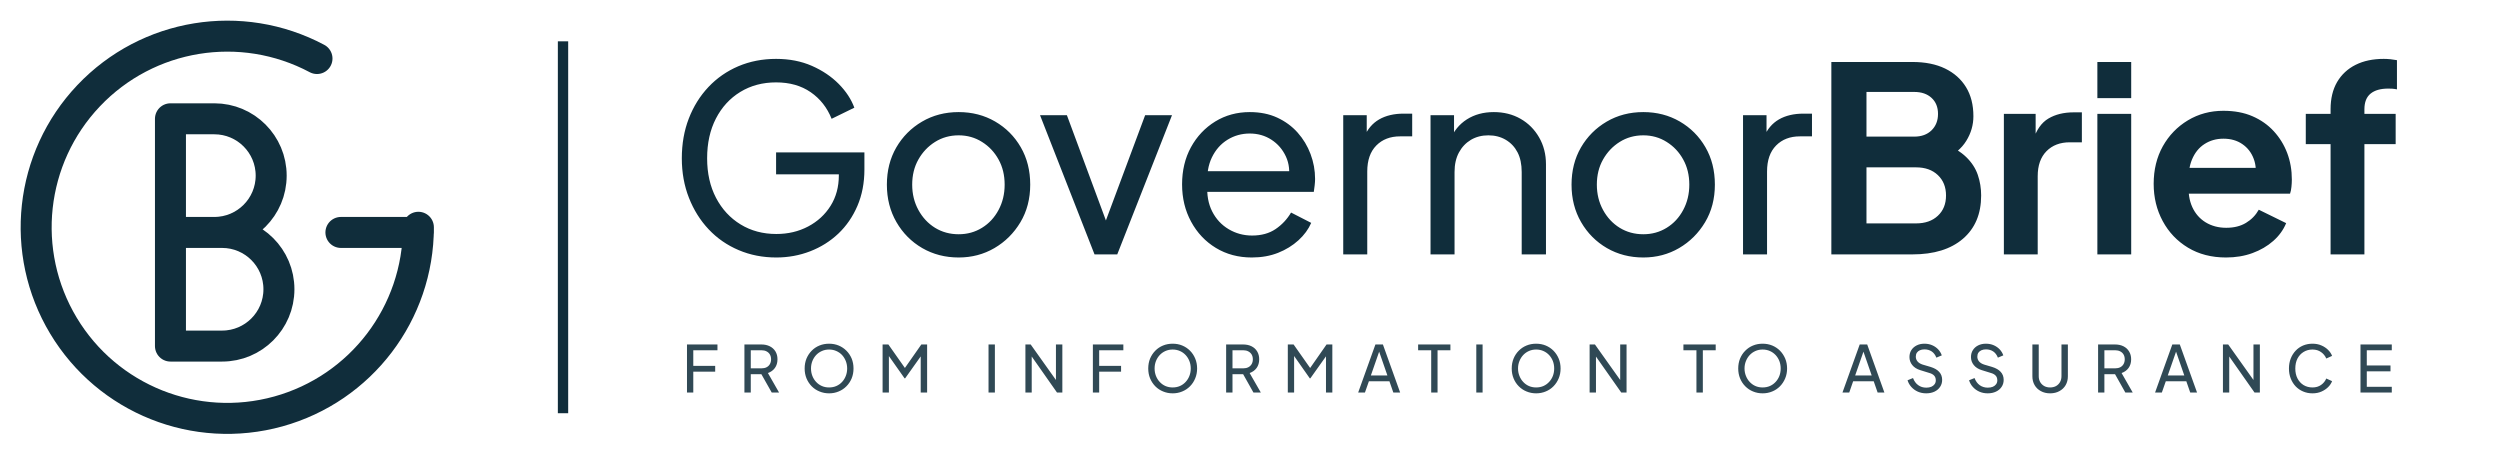
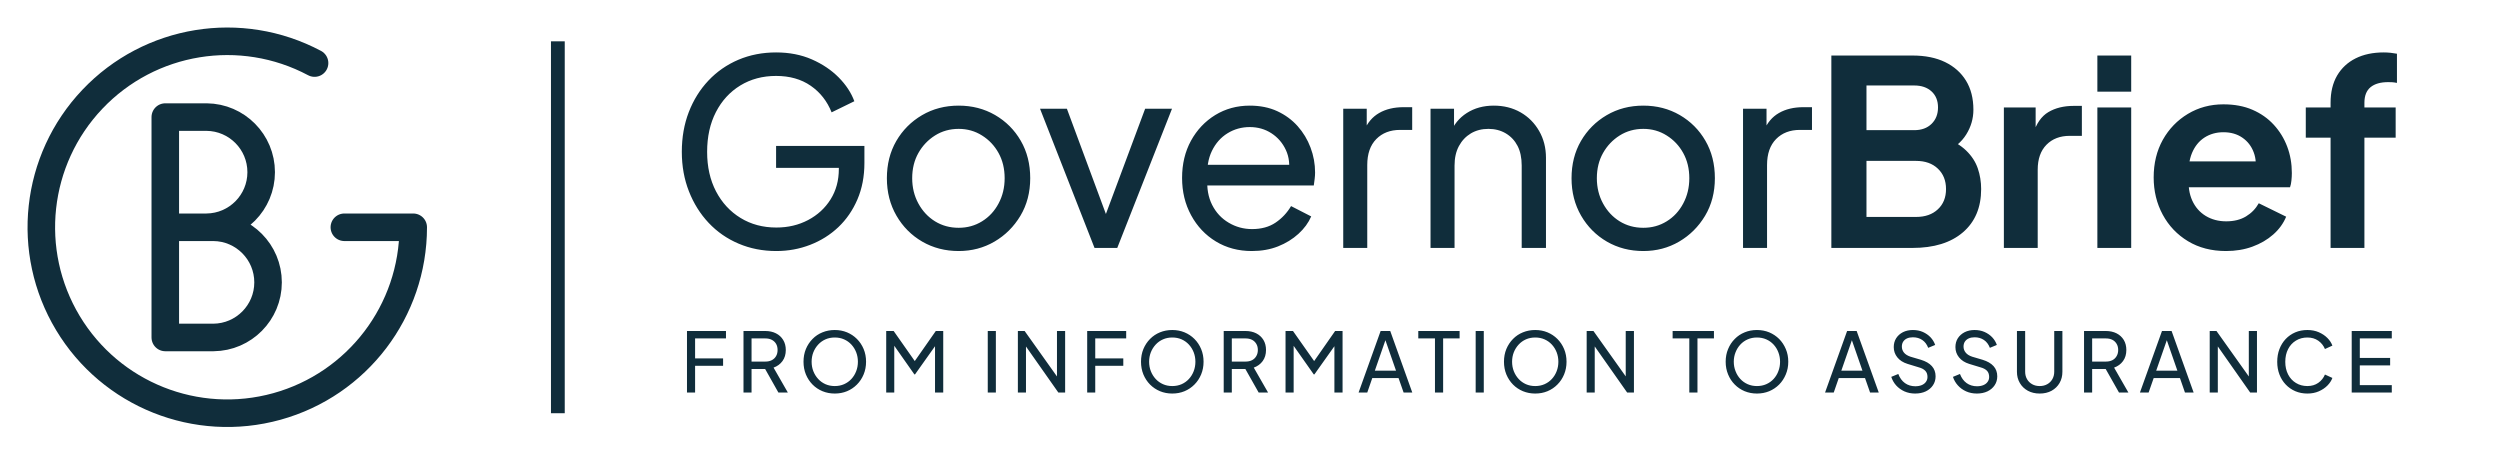
<svg xmlns="http://www.w3.org/2000/svg" role="img" aria-label="GovernorBrief. From Information to Assurance." width="484" height="88" viewBox="0 0 484 88">
  <g transform="translate(4 4)">
    <g transform="translate(-10 -10)">
-       <path d="M67.37,17.33 A37,37 0 1 0 87,50 L87,51 L72,51" stroke="#102d3b" fill="none" stroke-width="6" stroke-linecap="round" stroke-linejoin="round" />
-       <path d="M39,29 V73 M39,29 H47.5 a11,11 0 0 1 0,22 H39 M47.5,51.0 H49 a11,11 0 0 1 0,22 H39" stroke="#102d3b" fill="none" stroke-width="6" stroke-linecap="round" stroke-linejoin="round" />
+       <path d="M66.90,18.21 A36,36 0 1 0 86,50 L86,50 L72.667,50" stroke="#102d3b" fill="none" stroke-width="5.333" stroke-linecap="round" stroke-linejoin="round" />
+       <path d="M38,28.667 V71.333 M38,28.667 H46.0 a10.667,10.667 0 0 1 0,21.333 H38 M46.0,50.0 H47.333 a10.667,10.667 0 0 1 0,21.333 H38" stroke="#102d3b" fill="none" stroke-width="5.333" stroke-linecap="round" stroke-linejoin="round" />
    </g>
-     <path d="M105,4 V76" stroke="#102d3b" stroke-width="2" fill="none" />
-     <path d="M146.3 45.85Q142.35 45.85 139 44.42Q135.65 43 133.2 40.4Q130.75 37.8 129.38 34.3Q128 30.8 128 26.65Q128 22.45 129.35 18.95Q130.7 15.45 133.15 12.85Q135.6 10.25 138.95 8.82Q142.3 7.4 146.25 7.4Q150.1 7.4 153.18 8.75Q156.25 10.1 158.38 12.25Q160.5 14.4 161.4 16.85L157 19Q155.7 15.75 152.95 13.85Q150.2 11.95 146.25 11.95Q142.35 11.95 139.32 13.8Q136.3 15.65 134.6 18.95Q132.9 22.25 132.9 26.65Q132.9 31 134.62 34.3Q136.35 37.6 139.38 39.45Q142.4 41.3 146.3 41.3Q149.7 41.3 152.45 39.85Q155.2 38.4 156.8 35.85Q158.4 33.3 158.4 29.95V27.65L160.65 29.75H146.25V25.5H163.35V28.8Q163.35 32.7 162 35.85Q160.65 39 158.3 41.23Q155.95 43.45 152.85 44.65Q149.75 45.85 146.3 45.85ZM181.6 45.85Q177.7 45.85 174.55 44.03Q171.4 42.2 169.55 39Q167.7 35.8 167.7 31.75Q167.7 27.7 169.52 24.55Q171.35 21.4 174.5 19.55Q177.65 17.7 181.6 17.7Q185.5 17.7 188.65 19.52Q191.8 21.35 193.62 24.5Q195.45 27.65 195.45 31.75Q195.45 35.85 193.55 39.03Q191.65 42.2 188.52 44.03Q185.4 45.85 181.6 45.85ZM181.6 41.35Q184.1 41.35 186.12 40.1Q188.15 38.85 189.32 36.65Q190.5 34.45 190.5 31.75Q190.5 29 189.32 26.88Q188.15 24.75 186.12 23.48Q184.1 22.2 181.6 22.2Q179.05 22.2 177.02 23.48Q175 24.75 173.8 26.88Q172.6 29 172.6 31.75Q172.6 34.45 173.8 36.65Q175 38.85 177.02 40.1Q179.05 41.35 181.6 41.35ZM207.9 45.25 197.35 18.3H202.55L211 41.1H209.2L217.7 18.3H222.9L212.3 45.25ZM238.35 45.85Q234.45 45.85 231.4 44Q228.35 42.15 226.6 38.92Q224.85 35.7 224.85 31.7Q224.85 27.65 226.57 24.5Q228.3 21.35 231.27 19.52Q234.25 17.7 237.95 17.7Q240.95 17.7 243.27 18.77Q245.6 19.85 247.22 21.67Q248.85 23.5 249.72 25.82Q250.6 28.15 250.6 30.65Q250.6 31.2 250.52 31.88Q250.45 32.55 250.35 33.15H228.25V29.15H247.65L245.45 30.95Q245.9 28.35 244.95 26.3Q244 24.25 242.15 23.05Q240.3 21.85 237.95 21.85Q235.6 21.85 233.65 23.05Q231.7 24.25 230.62 26.48Q229.55 28.7 229.75 31.75Q229.55 34.7 230.67 36.92Q231.8 39.15 233.88 40.38Q235.95 41.6 238.4 41.6Q241.1 41.6 242.95 40.35Q244.8 39.1 245.95 37.15L249.85 39.15Q249.05 41 247.38 42.52Q245.7 44.05 243.43 44.95Q241.15 45.85 238.35 45.85ZM256.05 45.25V18.3H260.6V23.25L260.1 22.55Q261.05 20.25 263 19.12Q264.95 18 267.75 18H269.4V22.4H267.05Q264.2 22.4 262.45 24.17Q260.7 25.95 260.7 29.2V45.25ZM272.95 45.25V18.3H277.5V23.55L276.75 23.1Q277.75 20.55 279.97 19.12Q282.2 17.7 285.2 17.7Q288.1 17.7 290.38 19Q292.65 20.3 293.97 22.6Q295.3 24.9 295.3 27.8V45.25H290.6V29.3Q290.6 27.05 289.8 25.5Q289 23.95 287.52 23.07Q286.05 22.2 284.15 22.2Q282.25 22.2 280.77 23.07Q279.3 23.95 278.45 25.52Q277.6 27.1 277.6 29.3V45.25ZM314.15 45.85Q310.25 45.85 307.1 44.03Q303.95 42.2 302.1 39Q300.25 35.8 300.25 31.75Q300.25 27.7 302.07 24.55Q303.9 21.4 307.05 19.55Q310.2 17.7 314.15 17.7Q318.05 17.7 321.2 19.52Q324.35 21.35 326.17 24.5Q328 27.65 328 31.75Q328 35.85 326.1 39.03Q324.2 42.2 321.07 44.03Q317.95 45.85 314.15 45.85ZM314.15 41.35Q316.65 41.35 318.67 40.1Q320.7 38.85 321.87 36.65Q323.05 34.45 323.05 31.75Q323.05 29 321.87 26.88Q320.7 24.75 318.67 23.48Q316.65 22.2 314.15 22.2Q311.6 22.2 309.57 23.48Q307.55 24.75 306.35 26.88Q305.15 29 305.15 31.75Q305.15 34.45 306.35 36.65Q307.55 38.85 309.57 40.1Q311.6 41.35 314.15 41.35ZM333.45 45.25V18.3H338V23.25L337.5 22.55Q338.45 20.25 340.4 19.12Q342.35 18 345.15 18H346.8V22.4H344.45Q341.6 22.4 339.85 24.17Q338.1 25.95 338.1 29.2V45.25ZM350.55 45.25V8H366.25Q369.95 8 372.57 9.27Q375.2 10.55 376.62 12.87Q378.05 15.2 378.05 18.5Q378.05 21.05 376.67 23.27Q375.3 25.5 372.3 26.95V23.8Q375.05 24.85 376.65 26.4Q378.25 27.95 378.9 29.85Q379.55 31.75 379.55 33.85Q379.55 39.2 376.02 42.23Q372.5 45.25 366.25 45.25ZM357.35 39.25H366.95Q369.6 39.25 371.17 37.77Q372.75 36.3 372.75 33.85Q372.75 31.4 371.17 29.9Q369.6 28.4 366.95 28.4H357.35ZM357.35 22.45H366.6Q368.7 22.45 369.95 21.23Q371.2 20 371.2 18.05Q371.2 16.1 369.95 14.95Q368.7 13.8 366.6 13.8H357.35ZM383.95 45.25V18.05H390.1V24.1L389.6 23.2Q390.55 20.15 392.57 18.95Q394.6 17.75 397.45 17.75H399.05V23.55H396.7Q393.9 23.55 392.2 25.27Q390.5 27 390.5 30.1V45.25ZM402.05 45.25V18.05H408.6V45.25ZM402.05 15V8H408.6V15ZM426.95 45.85Q422.75 45.85 419.6 43.95Q416.45 42.05 414.7 38.8Q412.95 35.55 412.95 31.6Q412.95 27.5 414.72 24.32Q416.5 21.15 419.57 19.3Q422.65 17.45 426.45 17.45Q429.65 17.45 432.07 18.5Q434.5 19.55 436.2 21.4Q437.9 23.25 438.8 25.62Q439.7 28 439.7 30.75Q439.7 31.45 439.62 32.2Q439.55 32.95 439.35 33.5H418.35V28.5H435.65L432.55 30.85Q433 28.55 432.32 26.75Q431.65 24.95 430.12 23.9Q428.6 22.85 426.45 22.85Q424.4 22.85 422.8 23.88Q421.2 24.9 420.37 26.88Q419.55 28.85 419.75 31.65Q419.55 34.15 420.42 36.08Q421.3 38 423.02 39.05Q424.75 40.1 427 40.1Q429.25 40.1 430.82 39.15Q432.4 38.2 433.3 36.6L438.6 39.2Q437.8 41.15 436.1 42.65Q434.4 44.15 432.07 45Q429.75 45.85 426.95 45.85ZM447.2 45.25V23.9H442.4V18.05H447.2V17.15Q447.2 14.05 448.47 11.87Q449.75 9.7 452.05 8.55Q454.35 7.4 457.5 7.4Q458.1 7.4 458.82 7.47Q459.55 7.55 460.05 7.65V13.3Q459.55 13.2 459.12 13.17Q458.7 13.15 458.35 13.15Q456.15 13.15 454.95 14.12Q453.75 15.1 453.75 17.15V18.05H459.8V23.9H453.75V45.25Z" fill="#102d3b" />
-     <path d="M129 72V62.69H134.9V63.81H130.22V66.83H134.46V67.95H130.22V72ZM140.12 72V62.69H143.41Q144.33 62.69 145.03 63.04Q145.73 63.39 146.13 64.04Q146.52 64.69 146.52 65.56Q146.52 66.55 146.02 67.24Q145.52 67.92 144.67 68.22L146.83 72H145.41L143.13 67.96L143.95 68.44H141.35V72ZM141.35 67.31H143.45Q144 67.31 144.41 67.1Q144.82 66.89 145.05 66.49Q145.28 66.09 145.28 65.56Q145.28 65.03 145.05 64.63Q144.82 64.24 144.41 64.03Q144 63.81 143.45 63.81H141.35ZM156.51 72.15Q155.52 72.15 154.66 71.79Q153.79 71.44 153.15 70.79Q152.51 70.14 152.14 69.26Q151.78 68.38 151.78 67.34Q151.78 66.29 152.14 65.41Q152.51 64.54 153.15 63.89Q153.79 63.24 154.65 62.89Q155.51 62.54 156.51 62.54Q157.51 62.54 158.36 62.89Q159.22 63.25 159.86 63.89Q160.51 64.54 160.88 65.41Q161.24 66.29 161.24 67.34Q161.24 68.38 160.88 69.26Q160.51 70.14 159.86 70.79Q159.22 71.44 158.36 71.79Q157.51 72.15 156.51 72.15ZM156.51 71.01Q157.28 71.01 157.92 70.73Q158.56 70.45 159.03 69.94Q159.49 69.44 159.75 68.77Q160.01 68.1 160.01 67.34Q160.01 66.58 159.75 65.91Q159.49 65.25 159.03 64.74Q158.56 64.24 157.92 63.96Q157.28 63.67 156.51 63.67Q155.74 63.67 155.11 63.96Q154.47 64.24 154 64.74Q153.53 65.25 153.27 65.91Q153.01 66.58 153.01 67.34Q153.01 68.1 153.27 68.77Q153.53 69.44 154 69.94Q154.47 70.45 155.11 70.73Q155.74 71.01 156.51 71.01ZM166.87 72V62.69H167.99L171.48 67.65H170.9L174.37 62.69H175.49V72H174.25V64.24L174.69 64.38L171.23 69.25H171.13L167.7 64.38L168.09 64.24V72ZM187.38 72V62.69H188.61V72ZM194.52 72V62.69H195.54L200.89 70.21L200.43 70.26V62.69H201.67V72H200.64L195.32 64.42L195.74 64.38V72ZM207.58 72V62.69H213.48V63.81H208.8V66.83H213.04V67.95H208.8V72ZM223.03 72.15Q222.04 72.15 221.18 71.79Q220.31 71.44 219.67 70.79Q219.03 70.14 218.66 69.26Q218.3 68.38 218.3 67.34Q218.3 66.29 218.66 65.41Q219.03 64.54 219.67 63.89Q220.31 63.24 221.17 62.89Q222.03 62.54 223.03 62.54Q224.03 62.54 224.88 62.89Q225.74 63.25 226.38 63.89Q227.03 64.54 227.39 65.41Q227.76 66.29 227.76 67.34Q227.76 68.38 227.39 69.26Q227.03 70.14 226.38 70.79Q225.74 71.44 224.88 71.79Q224.03 72.15 223.03 72.15ZM223.03 71.01Q223.8 71.01 224.44 70.73Q225.08 70.45 225.54 69.94Q226.01 69.44 226.27 68.77Q226.53 68.1 226.53 67.34Q226.53 66.58 226.27 65.91Q226.01 65.25 225.54 64.74Q225.08 64.24 224.44 63.96Q223.8 63.67 223.03 63.67Q222.26 63.67 221.62 63.96Q220.99 64.24 220.52 64.74Q220.05 65.25 219.79 65.91Q219.53 66.58 219.53 67.34Q219.53 68.1 219.79 68.77Q220.05 69.44 220.52 69.94Q220.99 70.45 221.62 70.73Q222.26 71.01 223.03 71.01ZM233.38 72V62.69H236.67Q237.6 62.69 238.3 63.04Q239 63.39 239.39 64.04Q239.78 64.69 239.78 65.56Q239.78 66.55 239.28 67.24Q238.78 67.92 237.93 68.22L240.1 72H238.67L236.4 67.96L237.21 68.44H234.61V72ZM234.61 67.31H236.71Q237.26 67.31 237.67 67.1Q238.08 66.89 238.32 66.49Q238.55 66.09 238.55 65.56Q238.55 65.03 238.32 64.63Q238.08 64.24 237.67 64.03Q237.26 63.81 236.71 63.81H234.61ZM245.32 72V62.69H246.44L249.93 67.65H249.36L252.82 62.69H253.94V72H252.71V64.24L253.14 64.38L249.68 69.25H249.58L246.16 64.38L246.54 64.24V72ZM258.94 72 262.28 62.69H263.73L267.07 72H265.75L264.99 69.81H261.02L260.25 72ZM261.4 68.69H264.6L262.83 63.58H263.18ZM273.08 72V63.81H270.55V62.69H276.8V63.81H274.31V72ZM281.81 72V62.69H283.03V72ZM293.39 72.15Q292.41 72.15 291.54 71.79Q290.68 71.44 290.04 70.79Q289.39 70.14 289.03 69.26Q288.67 68.38 288.67 67.34Q288.67 66.29 289.03 65.41Q289.39 64.54 290.04 63.89Q290.68 63.24 291.54 62.89Q292.39 62.54 293.39 62.54Q294.39 62.54 295.25 62.89Q296.11 63.25 296.75 63.89Q297.39 64.54 297.76 65.41Q298.13 66.29 298.13 67.34Q298.13 68.38 297.76 69.26Q297.39 70.14 296.75 70.79Q296.11 71.44 295.25 71.79Q294.39 72.15 293.39 72.15ZM293.39 71.01Q294.17 71.01 294.81 70.73Q295.44 70.45 295.91 69.94Q296.38 69.44 296.64 68.77Q296.89 68.1 296.89 67.34Q296.89 66.58 296.64 65.91Q296.38 65.25 295.91 64.74Q295.44 64.24 294.81 63.96Q294.17 63.67 293.39 63.67Q292.63 63.67 291.99 63.96Q291.36 64.24 290.89 64.74Q290.42 65.25 290.16 65.91Q289.89 66.58 289.89 67.34Q289.89 68.1 290.16 68.77Q290.42 69.44 290.89 69.94Q291.36 70.45 291.99 70.73Q292.63 71.01 293.39 71.01ZM303.75 72V62.69H304.78L310.13 70.21L309.67 70.26V62.69H310.9V72H309.88L304.55 64.42L304.98 64.38V72ZM324.43 72V63.81H321.91V62.69H328.16V63.81H325.67V72ZM337.24 72.15Q336.26 72.15 335.39 71.79Q334.53 71.44 333.89 70.79Q333.24 70.14 332.88 69.26Q332.52 68.38 332.52 67.34Q332.52 66.29 332.88 65.41Q333.24 64.54 333.89 63.89Q334.53 63.24 335.39 62.89Q336.24 62.54 337.24 62.54Q338.24 62.54 339.1 62.89Q339.96 63.25 340.6 63.89Q341.24 64.54 341.61 65.41Q341.98 66.29 341.98 67.34Q341.98 68.38 341.61 69.26Q341.24 70.14 340.6 70.79Q339.96 71.44 339.1 71.79Q338.24 72.15 337.24 72.15ZM337.24 71.01Q338.02 71.01 338.66 70.73Q339.29 70.45 339.76 69.94Q340.23 69.44 340.49 68.77Q340.74 68.1 340.74 67.34Q340.74 66.58 340.49 65.91Q340.23 65.25 339.76 64.74Q339.29 64.24 338.66 63.96Q338.02 63.67 337.24 63.67Q336.48 63.67 335.84 63.96Q335.21 64.24 334.74 64.74Q334.27 65.25 334.01 65.91Q333.74 66.58 333.74 67.34Q333.74 68.1 334.01 68.77Q334.27 69.44 334.74 69.94Q335.21 70.45 335.84 70.73Q336.48 71.01 337.24 71.01ZM352.7 72 356.04 62.69H357.49L360.82 72H359.51L358.75 69.81H354.77L354.01 72ZM355.16 68.69H358.36L356.59 63.58H356.94ZM368.91 72.15Q368.02 72.15 367.28 71.82Q366.55 71.49 366.03 70.91Q365.52 70.34 365.3 69.62L366.36 69.19Q366.7 70.09 367.37 70.57Q368.03 71.05 368.93 71.05Q369.48 71.05 369.9 70.88Q370.31 70.7 370.54 70.38Q370.77 70.06 370.77 69.64Q370.77 69.05 370.44 68.71Q370.11 68.36 369.47 68.19L367.76 67.66Q366.75 67.35 366.21 66.67Q365.67 66 365.67 65.12Q365.67 64.36 366.04 63.78Q366.41 63.2 367.07 62.87Q367.72 62.54 368.56 62.54Q369.4 62.54 370.08 62.84Q370.76 63.14 371.23 63.64Q371.71 64.15 371.93 64.8L370.88 65.24Q370.58 64.45 369.98 64.04Q369.38 63.64 368.57 63.64Q368.07 63.64 367.69 63.81Q367.31 63.98 367.1 64.29Q366.9 64.61 366.9 65.05Q366.9 65.56 367.22 65.96Q367.55 66.36 368.21 66.58L369.77 67.04Q370.87 67.38 371.43 68Q372 68.62 372 69.55Q372 70.31 371.6 70.9Q371.21 71.49 370.52 71.82Q369.82 72.15 368.91 72.15ZM380.82 72.15Q379.93 72.15 379.19 71.82Q378.46 71.49 377.94 70.91Q377.43 70.34 377.21 69.62L378.27 69.19Q378.61 70.09 379.27 70.57Q379.94 71.05 380.84 71.05Q381.39 71.05 381.81 70.88Q382.22 70.7 382.45 70.38Q382.68 70.06 382.68 69.64Q382.68 69.05 382.35 68.71Q382.02 68.36 381.38 68.19L379.67 67.66Q378.66 67.35 378.12 66.67Q377.58 66 377.58 65.12Q377.58 64.36 377.95 63.78Q378.32 63.2 378.97 62.87Q379.63 62.54 380.47 62.54Q381.31 62.54 381.99 62.84Q382.67 63.14 383.14 63.64Q383.62 64.15 383.84 64.8L382.79 65.24Q382.49 64.45 381.89 64.04Q381.29 63.64 380.48 63.64Q379.98 63.64 379.6 63.81Q379.22 63.98 379.01 64.29Q378.81 64.61 378.81 65.05Q378.81 65.56 379.13 65.96Q379.46 66.36 380.12 66.58L381.68 67.04Q382.78 67.38 383.34 68Q383.91 68.62 383.91 69.55Q383.91 70.31 383.51 70.9Q383.12 71.49 382.42 71.82Q381.73 72.15 380.82 72.15ZM392.9 72.15Q391.89 72.15 391.11 71.72Q390.33 71.3 389.9 70.56Q389.47 69.81 389.47 68.86V62.69H390.7V68.84Q390.7 69.47 390.98 69.97Q391.27 70.46 391.76 70.74Q392.25 71.01 392.9 71.01Q393.55 71.01 394.05 70.74Q394.54 70.46 394.82 69.97Q395.1 69.47 395.1 68.84V62.69H396.34V68.86Q396.34 69.81 395.91 70.56Q395.48 71.3 394.7 71.72Q393.93 72.15 392.9 72.15ZM402.19 72V62.69H405.47Q406.4 62.69 407.1 63.04Q407.8 63.39 408.19 64.04Q408.59 64.69 408.59 65.56Q408.59 66.55 408.09 67.24Q407.59 67.92 406.74 68.22L408.9 72H407.47L405.2 67.96L406.01 68.44H403.41V72ZM403.41 67.31H405.51Q406.06 67.31 406.48 67.1Q406.89 66.89 407.12 66.49Q407.35 66.09 407.35 65.56Q407.35 65.03 407.12 64.63Q406.89 64.24 406.48 64.03Q406.06 63.81 405.51 63.81H403.41ZM413.22 72 416.56 62.69H418.01L421.35 72H420.03L419.27 69.81H415.3L414.53 72ZM415.68 68.69H418.88L417.11 63.58H417.46ZM426.36 72V62.69H427.38L432.73 70.21L432.27 70.26V62.69H433.51V72H432.48L427.16 64.42L427.58 64.38V72ZM443.7 72.15Q442.72 72.15 441.88 71.79Q441.05 71.44 440.43 70.79Q439.82 70.14 439.48 69.26Q439.14 68.39 439.14 67.35Q439.14 66.3 439.48 65.42Q439.82 64.55 440.43 63.9Q441.04 63.25 441.88 62.89Q442.72 62.54 443.7 62.54Q444.67 62.54 445.43 62.88Q446.2 63.21 446.73 63.75Q447.27 64.29 447.49 64.9L446.37 65.41Q446.04 64.64 445.35 64.16Q444.67 63.67 443.7 63.67Q442.73 63.67 441.97 64.14Q441.22 64.6 440.79 65.42Q440.37 66.25 440.37 67.35Q440.37 68.44 440.79 69.26Q441.22 70.09 441.97 70.55Q442.73 71.01 443.7 71.01Q444.67 71.01 445.35 70.53Q446.04 70.05 446.37 69.28L447.49 69.79Q447.27 70.4 446.73 70.94Q446.2 71.47 445.43 71.81Q444.67 72.15 443.7 72.15ZM452.99 72V62.69H459.05V63.81H454.21V66.76H458.8V67.89H454.21V70.88H459.05V72Z" fill="#102d3b" fill-opacity=".86" />
+     <path d="M104,4 V76" stroke="#102d3b" stroke-width="2.667" fill="none" />
+     <path d="M146.3 44.6Q142.35 44.6 139 43.17Q135.65 41.75 133.2 39.15Q130.75 36.55 129.38 33.05Q128 29.55 128 25.4Q128 21.2 129.35 17.7Q130.7 14.2 133.15 11.6Q135.6 9 138.95 7.57Q142.3 6.15 146.25 6.15Q150.1 6.15 153.18 7.5Q156.25 8.85 158.38 11Q160.5 13.15 161.4 15.6L157 17.75Q155.7 14.5 152.95 12.6Q150.2 10.7 146.25 10.7Q142.35 10.7 139.32 12.55Q136.3 14.4 134.6 17.7Q132.9 21 132.9 25.4Q132.9 29.75 134.62 33.05Q136.35 36.35 139.38 38.2Q142.4 40.05 146.3 40.05Q149.7 40.05 152.45 38.6Q155.2 37.15 156.8 34.6Q158.4 32.05 158.4 28.7V26.4L160.65 28.5H146.25V24.25H163.35V27.55Q163.35 31.45 162 34.6Q160.65 37.75 158.3 39.98Q155.95 42.2 152.85 43.4Q149.75 44.6 146.3 44.6ZM181.6 44.6Q177.7 44.6 174.55 42.78Q171.4 40.95 169.55 37.75Q167.7 34.55 167.7 30.5Q167.7 26.45 169.52 23.3Q171.35 20.15 174.5 18.3Q177.65 16.45 181.6 16.45Q185.5 16.45 188.65 18.27Q191.8 20.1 193.62 23.25Q195.45 26.4 195.45 30.5Q195.45 34.6 193.55 37.78Q191.65 40.95 188.52 42.78Q185.4 44.6 181.6 44.6ZM181.6 40.1Q184.1 40.1 186.12 38.85Q188.15 37.6 189.32 35.4Q190.5 33.2 190.5 30.5Q190.5 27.75 189.32 25.62Q188.15 23.5 186.12 22.23Q184.1 20.95 181.6 20.95Q179.05 20.95 177.02 22.23Q175 23.5 173.8 25.62Q172.6 27.75 172.6 30.5Q172.6 33.2 173.8 35.4Q175 37.6 177.02 38.85Q179.05 40.1 181.6 40.1ZM207.9 44 197.35 17.05H202.55L211 39.85H209.2L217.7 17.05H222.9L212.3 44ZM238.35 44.6Q234.45 44.6 231.4 42.75Q228.35 40.9 226.6 37.67Q224.85 34.45 224.85 30.45Q224.85 26.4 226.57 23.25Q228.3 20.1 231.27 18.27Q234.25 16.45 237.95 16.45Q240.95 16.45 243.27 17.52Q245.6 18.6 247.22 20.42Q248.85 22.25 249.72 24.57Q250.6 26.9 250.6 29.4Q250.6 29.95 250.52 30.62Q250.45 31.3 250.35 31.9H228.25V27.9H247.65L245.45 29.7Q245.9 27.1 244.95 25.05Q244 23 242.15 21.8Q240.3 20.6 237.95 20.6Q235.6 20.6 233.65 21.8Q231.7 23 230.62 25.23Q229.55 27.45 229.75 30.5Q229.55 33.45 230.67 35.67Q231.8 37.9 233.88 39.12Q235.95 40.35 238.4 40.35Q241.1 40.35 242.95 39.1Q244.8 37.85 245.95 35.9L249.85 37.9Q249.05 39.75 247.38 41.27Q245.7 42.8 243.43 43.7Q241.15 44.6 238.35 44.6ZM256.05 44V17.05H260.6V22L260.1 21.3Q261.05 19 263 17.88Q264.95 16.75 267.75 16.75H269.4V21.15H267.05Q264.2 21.15 262.45 22.92Q260.7 24.7 260.7 27.95V44ZM272.95 44V17.05H277.5V22.3L276.75 21.85Q277.75 19.3 279.97 17.88Q282.2 16.45 285.2 16.45Q288.1 16.45 290.38 17.75Q292.65 19.05 293.97 21.35Q295.3 23.65 295.3 26.55V44H290.6V28.05Q290.6 25.8 289.8 24.25Q289 22.7 287.52 21.82Q286.05 20.95 284.15 20.95Q282.25 20.95 280.77 21.82Q279.3 22.7 278.45 24.27Q277.6 25.85 277.6 28.05V44ZM314.15 44.6Q310.25 44.6 307.1 42.78Q303.95 40.95 302.1 37.75Q300.25 34.55 300.25 30.5Q300.25 26.45 302.07 23.3Q303.9 20.15 307.05 18.3Q310.2 16.45 314.15 16.45Q318.05 16.45 321.2 18.27Q324.35 20.1 326.17 23.25Q328 26.4 328 30.5Q328 34.6 326.1 37.78Q324.2 40.95 321.07 42.78Q317.95 44.6 314.15 44.6ZM314.15 40.1Q316.65 40.1 318.67 38.85Q320.7 37.6 321.87 35.4Q323.05 33.2 323.05 30.5Q323.05 27.75 321.87 25.62Q320.7 23.5 318.67 22.23Q316.65 20.95 314.15 20.95Q311.6 20.95 309.57 22.23Q307.55 23.5 306.35 25.62Q305.15 27.75 305.15 30.5Q305.15 33.2 306.35 35.4Q307.55 37.6 309.57 38.85Q311.6 40.1 314.15 40.1ZM333.45 44V17.05H338V22L337.5 21.3Q338.45 19 340.4 17.88Q342.35 16.75 345.15 16.75H346.8V21.15H344.45Q341.6 21.15 339.85 22.92Q338.1 24.7 338.1 27.95V44ZM350.55 44V6.75H366.25Q369.95 6.75 372.57 8.02Q375.2 9.3 376.62 11.62Q378.05 13.95 378.05 17.25Q378.05 19.8 376.67 22.02Q375.3 24.25 372.3 25.7V22.55Q375.05 23.6 376.65 25.15Q378.25 26.7 378.9 28.6Q379.55 30.5 379.55 32.6Q379.55 37.95 376.02 40.98Q372.5 44 366.25 44ZM357.35 38H366.95Q369.6 38 371.17 36.52Q372.75 35.05 372.75 32.6Q372.75 30.15 371.17 28.65Q369.6 27.15 366.95 27.15H357.35ZM357.35 21.2H366.6Q368.7 21.2 369.95 19.98Q371.2 18.75 371.2 16.8Q371.2 14.85 369.95 13.7Q368.7 12.55 366.6 12.55H357.35ZM383.95 44V16.8H390.1V22.85L389.6 21.95Q390.55 18.9 392.57 17.7Q394.6 16.5 397.45 16.5H399.05V22.3H396.7Q393.9 22.3 392.2 24.02Q390.5 25.75 390.5 28.85V44ZM402.05 44V16.8H408.6V44ZM402.05 13.75V6.75H408.6V13.75ZM426.95 44.6Q422.75 44.6 419.6 42.7Q416.45 40.8 414.7 37.55Q412.95 34.3 412.95 30.35Q412.95 26.25 414.72 23.07Q416.5 19.9 419.57 18.05Q422.65 16.2 426.45 16.2Q429.65 16.2 432.07 17.25Q434.5 18.3 436.2 20.15Q437.9 22 438.8 24.38Q439.7 26.75 439.7 29.5Q439.7 30.2 439.62 30.95Q439.55 31.7 439.35 32.25H418.35V27.25H435.65L432.55 29.6Q433 27.3 432.32 25.5Q431.65 23.7 430.12 22.65Q428.6 21.6 426.45 21.6Q424.4 21.6 422.8 22.62Q421.2 23.65 420.37 25.62Q419.55 27.6 419.75 30.4Q419.55 32.9 420.42 34.83Q421.3 36.75 423.02 37.8Q424.75 38.85 427 38.85Q429.25 38.85 430.82 37.9Q432.4 36.95 433.3 35.35L438.6 37.95Q437.8 39.9 436.1 41.4Q434.4 42.9 432.07 43.75Q429.75 44.6 426.95 44.6ZM447.2 44V22.65H442.4V16.8H447.2V15.9Q447.2 12.8 448.47 10.62Q449.75 8.45 452.05 7.3Q454.35 6.15 457.5 6.15Q458.1 6.15 458.82 6.22Q459.55 6.3 460.05 6.4V12.05Q459.55 11.95 459.12 11.92Q458.7 11.9 458.35 11.9Q456.15 11.9 454.95 12.87Q453.75 13.85 453.75 15.9V16.8H459.8V22.65H453.75V44Z" fill="#102d3b" />
+     <path d="M129 72V60.08H136.55V61.52H130.57V65.38H135.99V66.82H130.57V72ZM139.94 72V60.08H144.14Q145.33 60.08 146.22 60.53Q147.12 60.98 147.62 61.81Q148.13 62.64 148.13 63.76Q148.13 65.02 147.49 65.9Q146.85 66.78 145.76 67.17L148.53 72H146.7L143.79 66.83L144.83 67.44H141.5V72ZM141.5 66H144.19Q144.9 66 145.42 65.73Q145.95 65.46 146.25 64.94Q146.54 64.43 146.54 63.76Q146.54 63.07 146.25 62.57Q145.95 62.06 145.42 61.79Q144.9 61.52 144.19 61.52H141.5ZM157.61 72.19Q156.34 72.19 155.24 71.74Q154.13 71.28 153.31 70.45Q152.49 69.62 152.02 68.49Q151.56 67.36 151.56 66.03Q151.56 64.69 152.02 63.57Q152.49 62.45 153.31 61.62Q154.13 60.78 155.23 60.34Q156.33 59.89 157.61 59.89Q158.89 59.89 159.98 60.34Q161.08 60.8 161.9 61.62Q162.73 62.45 163.2 63.57Q163.67 64.69 163.67 66.03Q163.67 67.36 163.2 68.49Q162.73 69.62 161.9 70.45Q161.08 71.28 159.98 71.74Q158.89 72.19 157.61 72.19ZM157.61 70.74Q158.6 70.74 159.41 70.38Q160.23 70.02 160.83 69.37Q161.43 68.72 161.76 67.86Q162.09 67.01 162.09 66.03Q162.09 65.06 161.76 64.21Q161.43 63.36 160.83 62.71Q160.23 62.06 159.41 61.7Q158.6 61.34 157.61 61.34Q156.63 61.34 155.81 61.7Q155 62.06 154.4 62.71Q153.8 63.36 153.46 64.21Q153.13 65.06 153.13 66.03Q153.13 67.01 153.46 67.86Q153.8 68.72 154.4 69.37Q155 70.02 155.81 70.38Q156.63 70.74 157.61 70.74ZM167.57 72V60.08H169.01L173.47 66.43H172.73L177.17 60.08H178.61V72H177.02V62.06L177.58 62.24L173.15 68.48H173.02L168.64 62.24L169.13 62.06V72ZM187.23 72V60.08H188.8V72ZM193.06 72V60.08H194.37L201.22 69.71L200.63 69.78V60.08H202.21V72H200.9L194.08 62.3L194.63 62.24V72ZM206.48 72V60.08H214.03V61.52H208.04V65.38H213.47V66.82H208.04V72ZM222.95 72.19Q221.68 72.19 220.58 71.74Q219.48 71.28 218.65 70.45Q217.83 69.62 217.36 68.49Q216.9 67.36 216.9 66.03Q216.9 64.69 217.36 63.57Q217.83 62.45 218.65 61.62Q219.48 60.78 220.57 60.34Q221.67 59.89 222.95 59.89Q224.23 59.89 225.32 60.34Q226.42 60.8 227.24 61.62Q228.07 62.45 228.54 63.57Q229.01 64.69 229.01 66.03Q229.01 67.36 228.54 68.49Q228.07 69.62 227.24 70.45Q226.42 71.28 225.32 71.74Q224.23 72.19 222.95 72.19ZM222.95 70.74Q223.94 70.74 224.76 70.38Q225.57 70.02 226.17 69.37Q226.77 68.72 227.1 67.86Q227.43 67.01 227.43 66.03Q227.43 65.06 227.1 64.21Q226.77 63.36 226.17 62.71Q225.57 62.06 224.76 61.7Q223.94 61.34 222.95 61.34Q221.97 61.34 221.16 61.7Q220.34 62.06 219.74 62.71Q219.14 63.36 218.8 64.21Q218.47 65.06 218.47 66.03Q218.47 67.01 218.8 67.86Q219.14 68.72 219.74 69.37Q220.34 70.02 221.16 70.38Q221.97 70.74 222.95 70.74ZM232.91 72V60.08H237.12Q238.3 60.08 239.2 60.53Q240.09 60.98 240.6 61.81Q241.1 62.64 241.1 63.76Q241.1 65.02 240.46 65.9Q239.82 66.78 238.73 67.17L241.5 72H239.68L236.76 66.83L237.8 67.44H234.48V72ZM234.48 66H237.16Q237.87 66 238.4 65.73Q238.92 65.46 239.22 64.94Q239.52 64.43 239.52 63.76Q239.52 63.07 239.22 62.57Q238.92 62.06 238.4 61.79Q237.87 61.52 237.16 61.52H234.48ZM244.88 72V60.08H246.32L250.79 66.43H250.05L254.48 60.08H255.92V72H254.34V62.06L254.9 62.24L250.47 68.48H250.34L245.95 62.24L246.45 62.06V72ZM259.02 72 263.29 60.08H265.15L269.42 72H267.74L266.76 69.2H261.67L260.7 72ZM262.17 67.76H266.27L263.99 61.22H264.44ZM273.81 72V61.52H270.58V60.08H278.58V61.52H275.39V72ZM281.69 72V60.08H283.26V72ZM293.22 72.19Q291.95 72.19 290.85 71.74Q289.74 71.28 288.92 70.45Q288.1 69.62 287.63 68.49Q287.17 67.36 287.17 66.03Q287.17 64.69 287.63 63.57Q288.1 62.45 288.92 61.62Q289.74 60.78 290.84 60.34Q291.94 59.89 293.22 59.89Q294.5 59.89 295.59 60.34Q296.69 60.8 297.51 61.62Q298.34 62.45 298.81 63.57Q299.28 64.69 299.28 66.03Q299.28 67.36 298.81 68.49Q298.34 69.62 297.51 70.45Q296.69 71.28 295.59 71.74Q294.5 72.19 293.22 72.19ZM293.22 70.74Q294.21 70.74 295.02 70.38Q295.84 70.02 296.44 69.37Q297.04 68.72 297.37 67.86Q297.7 67.01 297.7 66.03Q297.7 65.06 297.37 64.21Q297.04 63.36 296.44 62.71Q295.84 62.06 295.02 61.7Q294.21 61.34 293.22 61.34Q292.24 61.34 291.42 61.7Q290.61 62.06 290.01 62.71Q289.41 63.36 289.07 64.21Q288.74 65.06 288.74 66.03Q288.74 67.01 289.07 67.86Q289.41 68.72 290.01 69.37Q290.61 70.02 291.42 70.38Q292.24 70.74 293.22 70.74ZM303.18 72V60.08H304.49L311.34 69.71L310.74 69.78V60.08H312.33V72H311.02L304.2 62.3L304.74 62.24V72ZM323.05 72V61.52H319.82V60.08H327.82V61.52H324.63V72ZM336.14 72.19Q334.88 72.19 333.77 71.74Q332.67 71.28 331.85 70.45Q331.02 69.62 330.56 68.49Q330.09 67.36 330.09 66.03Q330.09 64.69 330.56 63.57Q331.02 62.45 331.85 61.62Q332.67 60.78 333.77 60.34Q334.86 59.89 336.14 59.89Q337.42 59.89 338.52 60.34Q339.61 60.8 340.44 61.62Q341.26 62.45 341.73 63.57Q342.21 64.69 342.21 66.03Q342.21 67.36 341.73 68.49Q341.26 69.62 340.44 70.45Q339.61 71.28 338.52 71.74Q337.42 72.19 336.14 72.19ZM336.14 70.74Q337.13 70.74 337.95 70.38Q338.77 70.02 339.37 69.37Q339.97 68.72 340.29 67.86Q340.62 67.01 340.62 66.03Q340.62 65.06 340.29 64.21Q339.97 63.36 339.37 62.71Q338.77 62.06 337.95 61.7Q337.13 61.34 336.14 61.34Q335.17 61.34 334.35 61.7Q333.53 62.06 332.93 62.71Q332.33 63.36 332 64.21Q331.66 65.06 331.66 66.03Q331.66 67.01 332 67.86Q332.33 68.72 332.93 69.37Q333.53 70.02 334.35 70.38Q335.17 70.74 336.14 70.74ZM349.33 72 353.6 60.08H355.45L359.73 72H358.05L357.07 69.2H351.98L351.01 72ZM352.48 67.76H356.57L354.3 61.22H354.75ZM366.77 72.19Q365.64 72.19 364.69 71.77Q363.75 71.34 363.09 70.61Q362.44 69.87 362.15 68.96L363.51 68.4Q363.94 69.55 364.8 70.17Q365.65 70.78 366.81 70.78Q367.51 70.78 368.04 70.56Q368.57 70.34 368.86 69.93Q369.16 69.52 369.16 68.98Q369.16 68.22 368.73 67.78Q368.31 67.34 367.49 67.12L365.3 66.45Q364.01 66.05 363.32 65.18Q362.63 64.32 362.63 63.2Q362.63 62.22 363.1 61.48Q363.57 60.74 364.41 60.31Q365.25 59.89 366.33 59.89Q367.4 59.89 368.27 60.27Q369.14 60.66 369.75 61.3Q370.36 61.95 370.65 62.78L369.3 63.34Q368.92 62.34 368.15 61.82Q367.38 61.3 366.34 61.3Q365.7 61.3 365.21 61.51Q364.73 61.73 364.46 62.14Q364.2 62.54 364.2 63.1Q364.2 63.76 364.61 64.27Q365.03 64.78 365.88 65.06L367.88 65.65Q369.29 66.08 370.01 66.88Q370.73 67.68 370.73 68.86Q370.73 69.84 370.22 70.59Q369.72 71.34 368.83 71.77Q367.94 72.19 366.77 72.19ZM378.72 72.19Q377.58 72.19 376.64 71.77Q375.69 71.34 375.04 70.61Q374.38 69.87 374.09 68.96L375.45 68.4Q375.88 69.55 376.74 70.17Q377.6 70.78 378.75 70.78Q379.45 70.78 379.98 70.56Q380.51 70.34 380.8 69.93Q381.1 69.52 381.1 68.98Q381.1 68.22 380.68 67.78Q380.25 67.34 379.44 67.12L377.24 66.45Q375.95 66.05 375.26 65.18Q374.57 64.32 374.57 63.2Q374.57 62.22 375.04 61.48Q375.52 60.74 376.36 60.31Q377.2 59.89 378.27 59.89Q379.34 59.89 380.21 60.27Q381.08 60.66 381.69 61.3Q382.3 61.95 382.59 62.78L381.24 63.34Q380.86 62.34 380.09 61.82Q379.32 61.3 378.28 61.3Q377.64 61.3 377.16 61.51Q376.67 61.73 376.4 62.14Q376.14 62.54 376.14 63.1Q376.14 63.76 376.56 64.27Q376.97 64.78 377.82 65.06L379.82 65.65Q381.23 66.08 381.95 66.88Q382.67 67.68 382.67 68.86Q382.67 69.84 382.16 70.59Q381.66 71.34 380.77 71.77Q379.88 72.19 378.72 72.19ZM390.88 72.19Q389.59 72.19 388.59 71.65Q387.59 71.1 387.04 70.15Q386.48 69.2 386.48 67.98V60.08H388.07V67.95Q388.07 68.77 388.43 69.4Q388.79 70.03 389.42 70.38Q390.05 70.74 390.88 70.74Q391.72 70.74 392.35 70.38Q392.98 70.03 393.34 69.4Q393.7 68.77 393.7 67.95V60.08H395.28V67.98Q395.28 69.2 394.73 70.15Q394.18 71.1 393.19 71.65Q392.2 72.19 390.88 72.19ZM399.47 72V60.08H403.68Q404.86 60.08 405.76 60.53Q406.65 60.98 407.16 61.81Q407.66 62.64 407.66 63.76Q407.66 65.02 407.02 65.9Q406.38 66.78 405.29 67.17L408.06 72H406.24L403.32 66.83L404.36 67.44H401.04V72ZM401.04 66H403.72Q404.43 66 404.96 65.73Q405.48 65.46 405.78 64.94Q406.08 64.43 406.08 63.76Q406.08 63.07 405.78 62.57Q405.48 62.06 404.96 61.79Q404.43 61.52 403.72 61.52H401.04ZM410.29 72 414.56 60.08H416.42L420.69 72H419.01L418.04 69.2H412.95L411.97 72ZM413.44 67.76H417.54L415.27 61.22H415.72ZM423.8 72V60.08H425.11L431.96 69.71L431.37 69.78V60.08H432.95V72H431.64L424.83 62.3L425.37 62.24V72ZM442.71 72.19Q441.44 72.19 440.38 71.74Q439.31 71.28 438.52 70.45Q437.73 69.62 437.3 68.5Q436.87 67.38 436.87 66.05Q436.87 64.7 437.3 63.58Q437.73 62.46 438.51 61.63Q439.3 60.8 440.37 60.34Q441.44 59.89 442.71 59.89Q443.94 59.89 444.92 60.32Q445.91 60.75 446.59 61.44Q447.27 62.13 447.55 62.91L446.11 63.57Q445.7 62.58 444.82 61.96Q443.94 61.34 442.71 61.34Q441.46 61.34 440.49 61.94Q439.52 62.53 438.98 63.58Q438.43 64.64 438.43 66.05Q438.43 67.44 438.98 68.5Q439.52 69.55 440.49 70.14Q441.46 70.74 442.71 70.74Q443.94 70.74 444.82 70.12Q445.7 69.5 446.11 68.51L447.55 69.17Q447.27 69.95 446.59 70.64Q445.91 71.33 444.92 71.76Q443.94 72.19 442.71 72.19ZM451.29 72V60.08H459.05V61.52H452.86V65.3H458.73V66.74H452.86V70.56H459.05V72Z" fill="#102d3b" />
  </g>
</svg>
